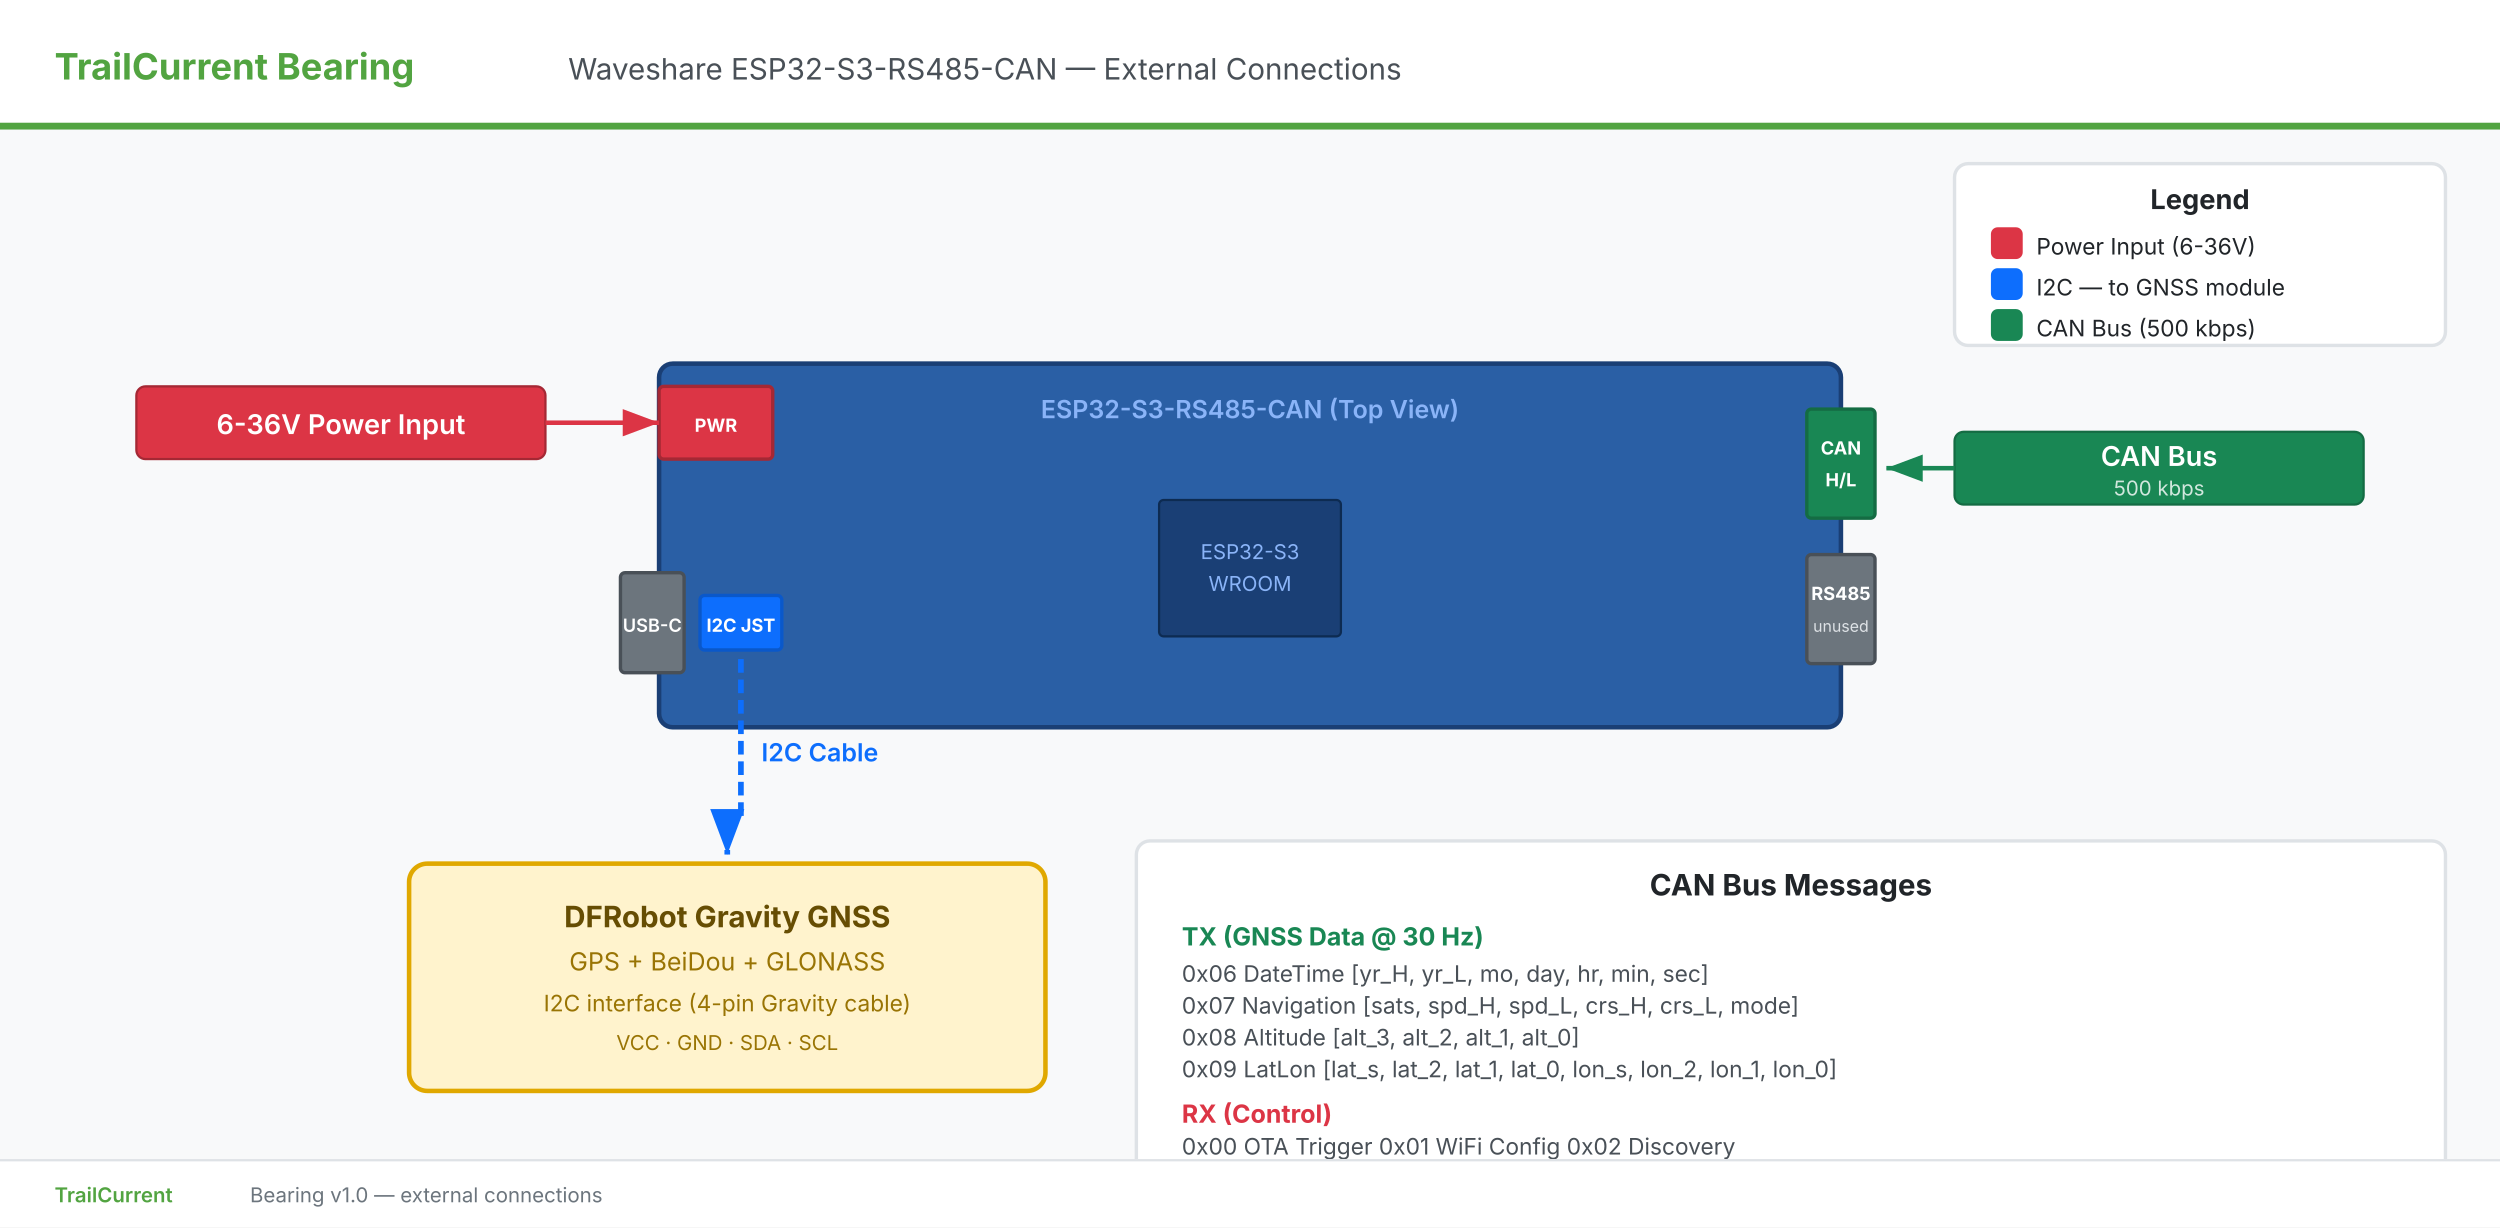
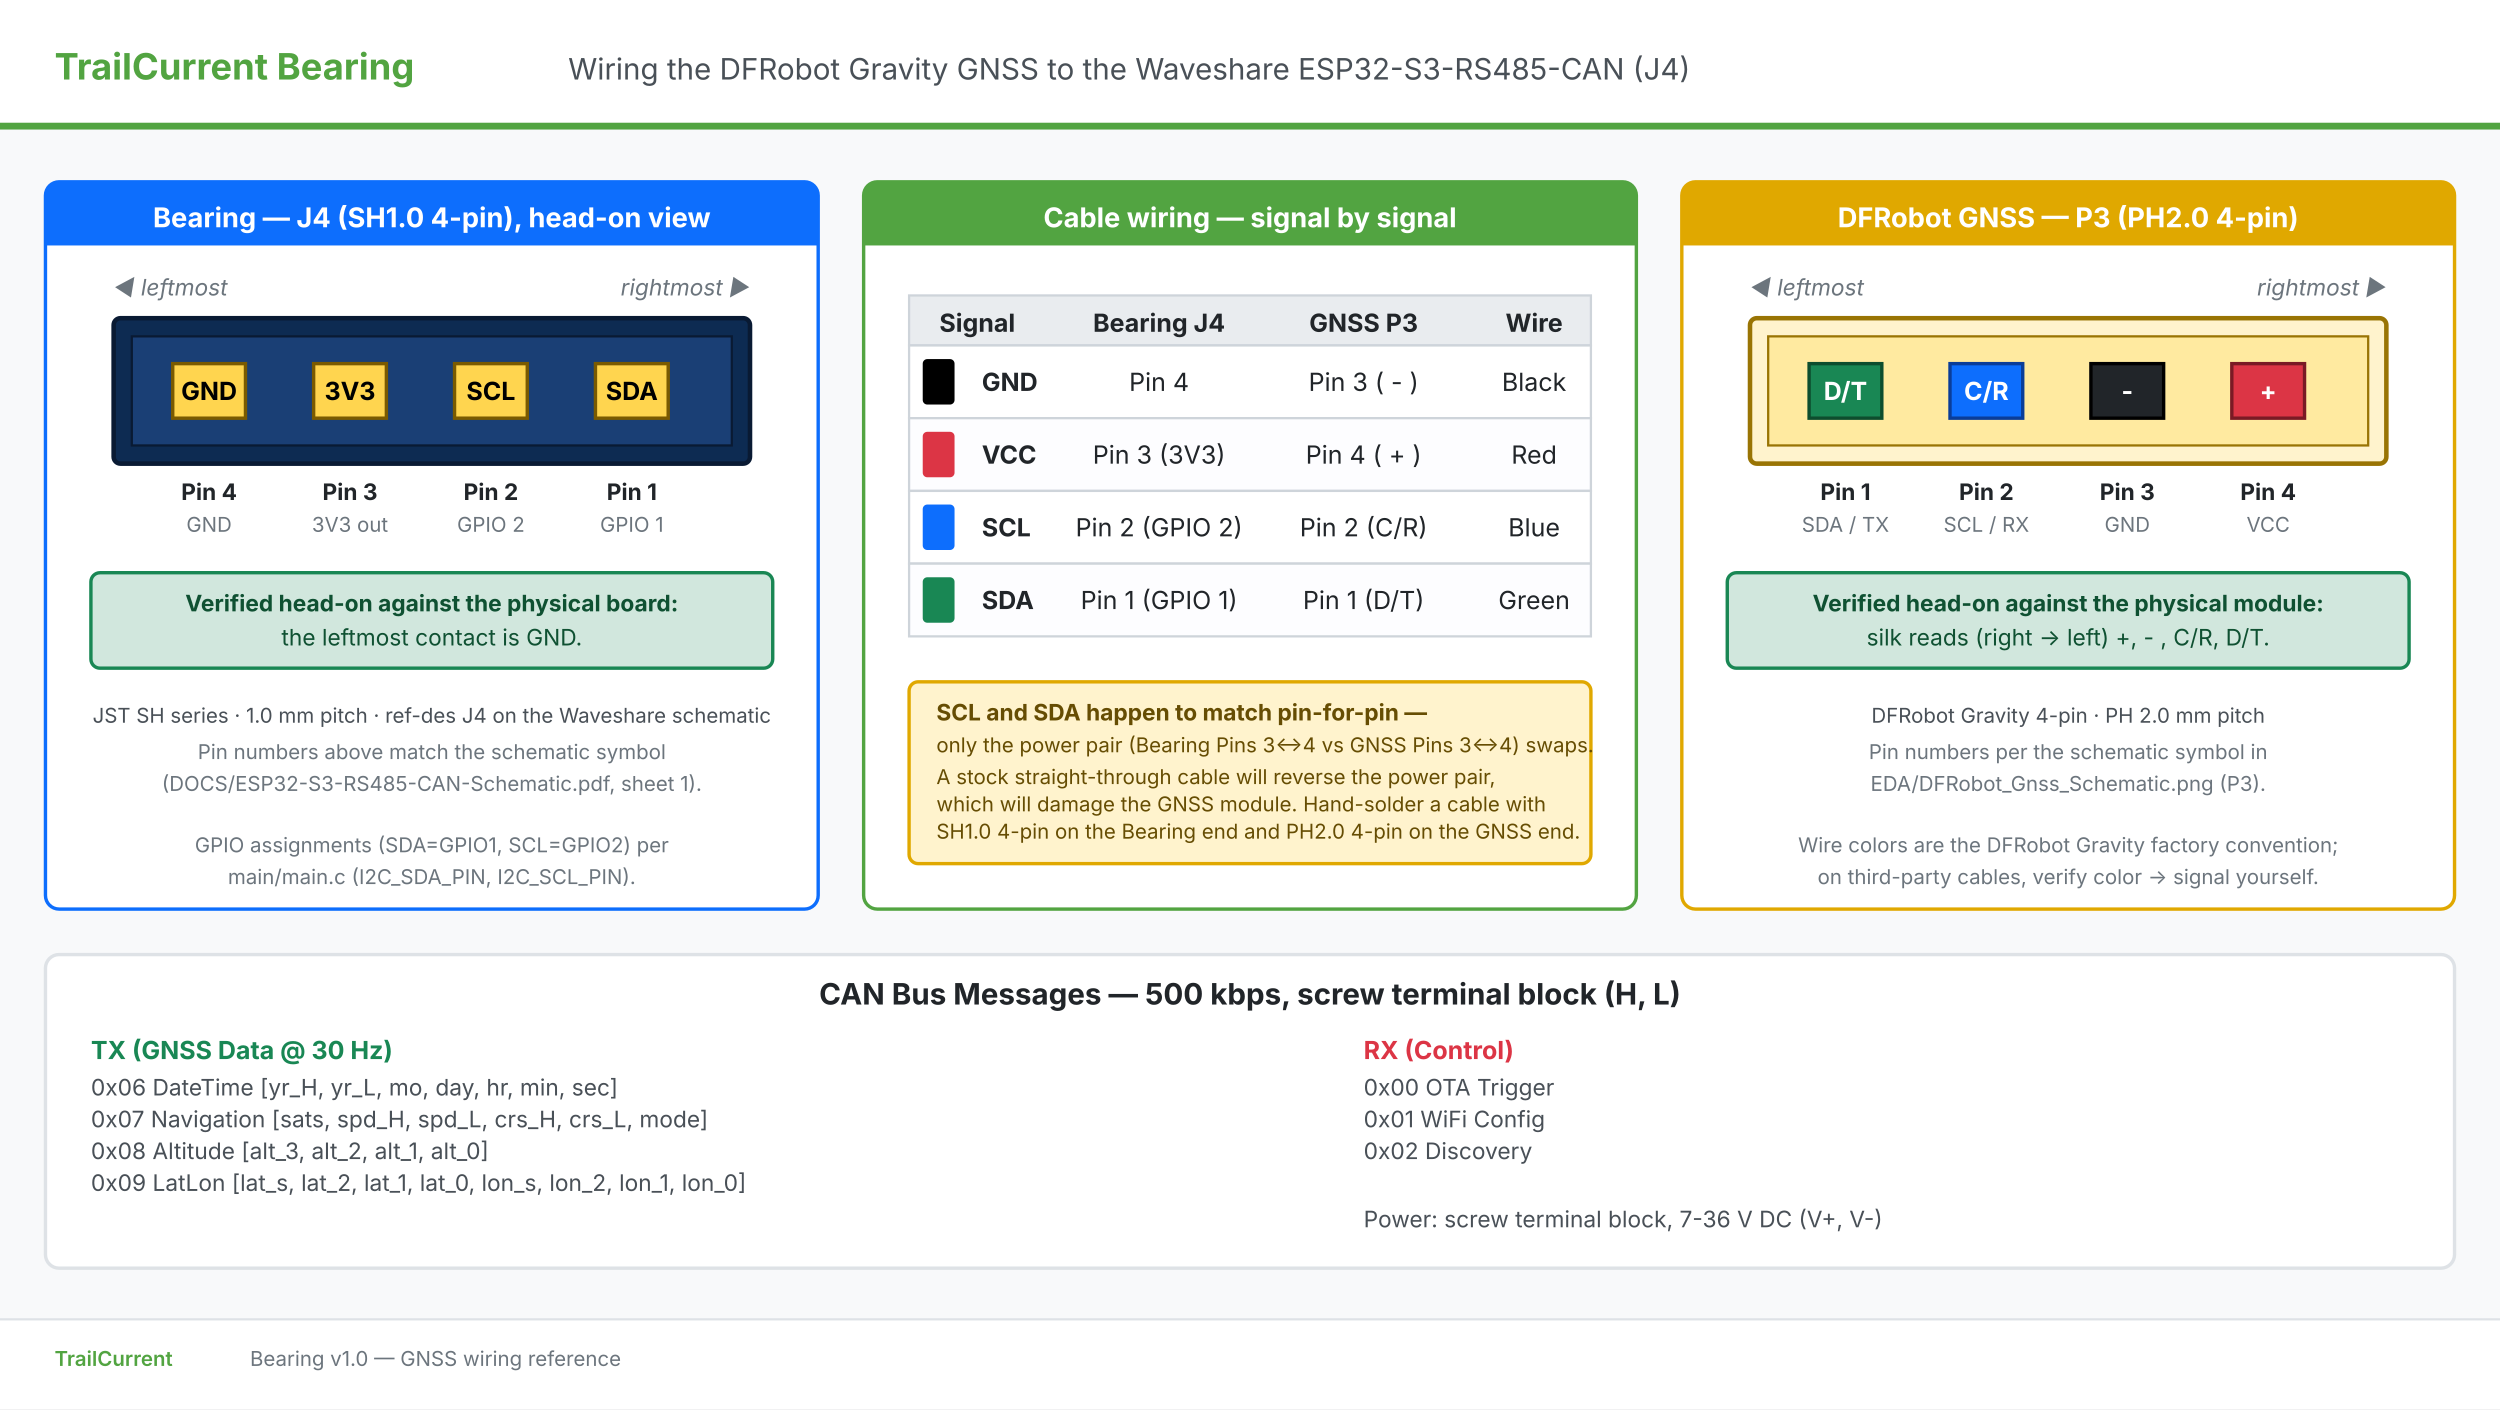
- <svg xmlns="http://www.w3.org/2000/svg" viewBox="0 0 1100 540" font-family="Inter, Helvetica, Arial, sans-serif">
-   <defs>
-     <marker id="arr-i2c" markerWidth="8" markerHeight="6" refX="8" refY="3" orient="auto">
-       <path d="M0,0 L8,3 L0,6 Z" fill="#0d6efd" />
-     </marker>
-     <marker id="arr-can" markerWidth="8" markerHeight="6" refX="8" refY="3" orient="auto">
-       <path d="M0,0 L8,3 L0,6 Z" fill="#198754" />
-     </marker>
-     <marker id="arr-pwr" markerWidth="8" markerHeight="6" refX="8" refY="3" orient="auto">
-       <path d="M0,0 L8,3 L0,6 Z" fill="#dc3545" />
-     </marker>
-   </defs>
-   <rect width="1100" height="540" fill="#f8f9fa" />
+ <svg xmlns="http://www.w3.org/2000/svg" viewBox="0 0 1100 620" font-family="Inter, Helvetica, Arial, sans-serif">
+   <rect width="1100" height="620" fill="#f8f9fa" />
  <rect width="1100" height="54" fill="#ffffff" />
  <rect y="54" width="1100" height="3" fill="#52a441" />
  <text x="24" y="35" font-size="16" font-weight="700" fill="#52a441">TrailCurrent Bearing</text>
-   <text x="250" y="35" font-size="13" fill="#495057">Waveshare ESP32-S3-RS485-CAN — External Connections</text>
-   <rect x="290" y="160" width="520" height="160" fill="#2a5fa5" stroke="#1a3f75" stroke-width="2" rx="6" />
-   <text x="550" y="184" text-anchor="middle" font-size="11" fill="#8ab4f8" font-weight="600">ESP32-S3-RS485-CAN (Top View)</text>
-   <rect x="290" y="170" width="50" height="32" fill="#dc3545" stroke="#a52834" stroke-width="1.5" rx="2" />
-   <text x="315" y="190" text-anchor="middle" font-size="8" fill="#fff" font-weight="700">PWR</text>
-   <rect x="273" y="252" width="28" height="44" fill="#6c757d" stroke="#495057" stroke-width="1.5" rx="2" />
-   <text x="287" y="278" text-anchor="middle" font-size="8" fill="#fff" font-weight="600">USB-C</text>
-   <rect x="308" y="262" width="36" height="24" fill="#0d6efd" stroke="#0a58ca" stroke-width="1.5" rx="2" />
-   <text x="326" y="278" text-anchor="middle" font-size="8" fill="#fff" font-weight="700">I2C JST</text>
-   <rect x="510" y="220" width="80" height="60" fill="#1a3f75" stroke="#0d2b52" stroke-width="1" rx="2" />
-   <text x="550" y="246" text-anchor="middle" font-size="9" fill="#8ab4f8">ESP32-S3</text>
-   <text x="550" y="260" text-anchor="middle" font-size="9" fill="#8ab4f8">WROOM</text>
-   <rect x="795" y="180" width="30" height="48" fill="#198754" stroke="#146c43" stroke-width="1.5" rx="2" />
-   <text x="810" y="200" text-anchor="middle" font-size="8" fill="#fff" font-weight="700">CAN</text>
-   <text x="810" y="214" text-anchor="middle" font-size="8" fill="#fff" font-weight="700">H/L</text>
-   <rect x="795" y="244" width="30" height="48" fill="#6c757d" stroke="#495057" stroke-width="1.5" rx="2" />
-   <text x="810" y="264" text-anchor="middle" font-size="8" fill="#fff" font-weight="700">RS485</text>
-   <text x="810" y="278" text-anchor="middle" font-size="7" fill="#dee2e6">unused</text>
-   <rect x="60" y="170" width="180" height="32" fill="#dc3545" stroke="#a52834" stroke-width="1" rx="4" />
-   <text x="150" y="191" text-anchor="middle" font-size="12" font-weight="600" fill="#fff">6-36V Power Input</text>
-   <polyline points="240,186 290,186" fill="none" stroke="#dc3545" stroke-width="2" marker-end="url(#arr-pwr)" />
-   <rect x="860" y="190" width="180" height="32" fill="#198754" stroke="#146c43" stroke-width="1" rx="4" />
-   <text x="950" y="205" text-anchor="middle" font-size="12" font-weight="600" fill="#fff">CAN Bus</text>
-   <text x="950" y="218" text-anchor="middle" font-size="9" fill="#d1e7dd">500 kbps</text>
-   <polyline points="860,206 830,206" fill="none" stroke="#198754" stroke-width="2" marker-end="url(#arr-can)" />
-   <rect x="180" y="380" width="280" height="100" fill="#fff3cd" stroke="#e0a800" stroke-width="2" rx="8" />
-   <text x="320" y="408" text-anchor="middle" font-size="13" font-weight="700" fill="#664d03">DFRobot Gravity GNSS</text>
-   <text x="320" y="427" text-anchor="middle" font-size="11" fill="#997404">GPS + BeiDou + GLONASS</text>
-   <text x="320" y="445" text-anchor="middle" font-size="10" fill="#997404">I2C interface (4-pin Gravity cable)</text>
-   <text x="320" y="462" text-anchor="middle" font-size="9" fill="#997404">VCC · GND · SDA · SCL</text>
-   <polyline points="326,290 326,360 320,360 320,376" fill="none" stroke="#0d6efd" stroke-width="2.5" stroke-dasharray="6,3" marker-end="url(#arr-i2c)" />
-   <text x="335" y="335" font-size="11" fill="#0d6efd" font-weight="600">I2C Cable</text>
-   <rect x="500" y="370" width="576" height="148" fill="#ffffff" stroke="#dee2e6" stroke-width="1.5" rx="6" />
-   <text x="788" y="394" text-anchor="middle" font-size="13" font-weight="700" fill="#212529">CAN Bus Messages</text>
-   <text x="520" y="416" font-size="11" fill="#198754" font-weight="700">TX (GNSS Data @ 30 Hz)</text>
-   <text x="520" y="432" font-size="10" fill="#495057">0x06  DateTime  [yr_H, yr_L, mo, day, hr, min, sec]</text>
-   <text x="520" y="446" font-size="10" fill="#495057">0x07  Navigation  [sats, spd_H, spd_L, crs_H, crs_L, mode]</text>
-   <text x="520" y="460" font-size="10" fill="#495057">0x08  Altitude  [alt_3, alt_2, alt_1, alt_0]</text>
-   <text x="520" y="474" font-size="10" fill="#495057">0x09  LatLon  [lat_s, lat_2, lat_1, lat_0, lon_s, lon_2, lon_1, lon_0]</text>
-   <text x="520" y="494" font-size="11" fill="#dc3545" font-weight="700">RX (Control)</text>
-   <text x="520" y="508" font-size="10" fill="#495057">0x00  OTA Trigger     0x01  WiFi Config     0x02  Discovery</text>
-   <rect x="860" y="72" width="216" height="80" fill="#ffffff" stroke="#dee2e6" stroke-width="1.5" rx="6" />
-   <text x="968" y="92" text-anchor="middle" font-size="12" font-weight="700" fill="#212529">Legend</text>
-   <rect x="876" y="100" width="14" height="14" fill="#dc3545" rx="3" />
-   <text x="896" y="112" font-size="10" fill="#212529">Power Input (6-36V)</text>
-   <rect x="876" y="118" width="14" height="14" fill="#0d6efd" rx="3" />
-   <text x="896" y="130" font-size="10" fill="#212529">I2C — to GNSS module</text>
-   <rect x="876" y="136" width="14" height="14" fill="#198754" rx="3" />
-   <text x="896" y="148" font-size="10" fill="#212529">CAN Bus (500 kbps)</text>
-   <rect y="510" width="1100" height="30" fill="#ffffff" />
-   <rect y="510" width="1100" height="1" fill="#dee2e6" />
-   <text x="24" y="529" font-size="9" fill="#52a441" font-weight="600">TrailCurrent</text>
-   <text x="110" y="529" font-size="9" fill="#6c757d">Bearing v1.0 — external connections</text>
+   <text x="250" y="35" font-size="13" fill="#495057">Wiring the DFRobot Gravity GNSS to the Waveshare ESP32-S3-RS485-CAN (J4)</text>
+   <rect x="20" y="80" width="340" height="320" fill="#ffffff" stroke="#0d6efd" stroke-width="1.5" rx="6" />
+   <path d="M20,86 Q20,80 26,80 L354,80 Q360,80 360,86 L360,108 L20,108 Z" fill="#0d6efd" />
+   <text x="190" y="100" text-anchor="middle" font-size="12" fill="#ffffff" font-weight="700">Bearing — J4 (SH1.0 4-pin), head-on view</text>
+   <rect x="50" y="140" width="280" height="64" fill="#0d2b52" stroke="#091a33" stroke-width="2" rx="3" />
+   <rect x="58" y="148" width="264" height="48" fill="#1a3f75" stroke="#091a33" stroke-width="1" />
+   <g>
+     <rect x="76" y="160" width="32" height="24" fill="#ffd54f" stroke="#7a5a00" stroke-width="1.5" />
+     <rect x="138" y="160" width="32" height="24" fill="#ffd54f" stroke="#7a5a00" stroke-width="1.5" />
+     <rect x="200" y="160" width="32" height="24" fill="#ffd54f" stroke="#7a5a00" stroke-width="1.5" />
+     <rect x="262" y="160" width="32" height="24" fill="#ffd54f" stroke="#7a5a00" stroke-width="1.5" />
+   </g>
+   <g font-size="11" font-weight="700" text-anchor="middle" fill="#000">
+     <text x="92" y="176">GND</text>
+     <text x="154" y="176">3V3</text>
+     <text x="216" y="176">SCL</text>
+     <text x="278" y="176">SDA</text>
+   </g>
+   <g font-size="10" text-anchor="middle">
+     <text x="92" y="220" fill="#212529" font-weight="700">Pin 4</text>
+     <text x="154" y="220" fill="#212529" font-weight="700">Pin 3</text>
+     <text x="216" y="220" fill="#212529" font-weight="700">Pin 2</text>
+     <text x="278" y="220" fill="#212529" font-weight="700">Pin 1</text>
+     <text x="92" y="234" fill="#6c757d" font-size="9">GND</text>
+     <text x="154" y="234" fill="#6c757d" font-size="9">3V3 out</text>
+     <text x="216" y="234" fill="#6c757d" font-size="9">GPIO 2</text>
+     <text x="278" y="234" fill="#6c757d" font-size="9">GPIO 1</text>
+   </g>
+   <text x="50" y="130" font-size="10" fill="#6c757d" font-style="italic">◀ leftmost</text>
+   <text x="330" y="130" font-size="10" fill="#6c757d" font-style="italic" text-anchor="end">rightmost ▶</text>
+   <rect x="40" y="252" width="300" height="42" fill="#d1e7dd" stroke="#198754" stroke-width="1.5" rx="4" />
+   <text x="190" y="269" text-anchor="middle" font-size="10" font-weight="700" fill="#0f5132">Verified head-on against the physical board:</text>
+   <text x="190" y="284" text-anchor="middle" font-size="10" fill="#0f5132">the leftmost contact is GND.</text>
+   <text x="190" y="318" text-anchor="middle" font-size="9" fill="#495057">JST SH series · 1.0 mm pitch · ref-des J4 on the Waveshare schematic</text>
+   <text x="190" y="334" text-anchor="middle" font-size="9" fill="#6c757d">Pin numbers above match the schematic symbol</text>
+   <text x="190" y="348" text-anchor="middle" font-size="9" fill="#6c757d">(DOCS/ESP32-S3-RS485-CAN-Schematic.pdf, sheet 1).</text>
+   <text x="190" y="375" text-anchor="middle" font-size="9" fill="#6c757d">GPIO assignments (SDA=GPIO1, SCL=GPIO2) per</text>
+   <text x="190" y="389" text-anchor="middle" font-size="9" fill="#6c757d">main/main.c (I2C_SDA_PIN, I2C_SCL_PIN).</text>
+   <rect x="380" y="80" width="340" height="320" fill="#ffffff" stroke="#52a441" stroke-width="1.5" rx="6" />
+   <path d="M380,86 Q380,80 386,80 L714,80 Q720,80 720,86 L720,108 L380,108 Z" fill="#52a441" />
+   <text x="550" y="100" text-anchor="middle" font-size="12" fill="#ffffff" font-weight="700">Cable wiring — signal by signal</text>
+   <rect x="400" y="130" width="300" height="22" fill="#e9ecef" stroke="#ced4da" />
+   <text x="430" y="146" font-size="11" font-weight="700" fill="#212529" text-anchor="middle">Signal</text>
+   <text x="510" y="146" font-size="11" font-weight="700" fill="#212529" text-anchor="middle">Bearing J4</text>
+   <text x="600" y="146" font-size="11" font-weight="700" fill="#212529" text-anchor="middle">GNSS P3</text>
+   <text x="675" y="146" font-size="11" font-weight="700" fill="#212529" text-anchor="middle">Wire</text>
+   <rect x="400" y="152" width="300" height="32" fill="#ffffff" stroke="#ced4da" />
+   <rect x="406" y="158" width="14" height="20" fill="#000000" rx="2" />
+   <text x="432" y="172" text-anchor="start" font-size="11" font-weight="700" fill="#212529">GND</text>
+   <text x="510" y="172" text-anchor="middle" font-size="11" fill="#212529">Pin 4</text>
+   <text x="600" y="172" text-anchor="middle" font-size="11" fill="#212529">Pin 3  ( - )</text>
+   <text x="675" y="172" text-anchor="middle" font-size="11" fill="#212529">Black</text>
+   <rect x="400" y="184" width="300" height="32" fill="#fdfdff" stroke="#ced4da" />
+   <rect x="406" y="190" width="14" height="20" fill="#dc3545" rx="2" />
+   <text x="432" y="204" text-anchor="start" font-size="11" font-weight="700" fill="#212529">VCC</text>
+   <text x="510" y="204" text-anchor="middle" font-size="11" fill="#212529">Pin 3  (3V3)</text>
+   <text x="600" y="204" text-anchor="middle" font-size="11" fill="#212529">Pin 4  ( + )</text>
+   <text x="675" y="204" text-anchor="middle" font-size="11" fill="#212529">Red</text>
+   <rect x="400" y="216" width="300" height="32" fill="#ffffff" stroke="#ced4da" />
+   <rect x="406" y="222" width="14" height="20" fill="#0d6efd" rx="2" />
+   <text x="432" y="236" text-anchor="start" font-size="11" font-weight="700" fill="#212529">SCL</text>
+   <text x="510" y="236" text-anchor="middle" font-size="11" fill="#212529">Pin 2  (GPIO 2)</text>
+   <text x="600" y="236" text-anchor="middle" font-size="11" fill="#212529">Pin 2  (C/R)</text>
+   <text x="675" y="236" text-anchor="middle" font-size="11" fill="#212529">Blue</text>
+   <rect x="400" y="248" width="300" height="32" fill="#fdfdff" stroke="#ced4da" />
+   <rect x="406" y="254" width="14" height="20" fill="#198754" rx="2" />
+   <text x="432" y="268" text-anchor="start" font-size="11" font-weight="700" fill="#212529">SDA</text>
+   <text x="510" y="268" text-anchor="middle" font-size="11" fill="#212529">Pin 1  (GPIO 1)</text>
+   <text x="600" y="268" text-anchor="middle" font-size="11" fill="#212529">Pin 1  (D/T)</text>
+   <text x="675" y="268" text-anchor="middle" font-size="11" fill="#212529">Green</text>
+   <rect x="400" y="300" width="300" height="80" fill="#fff3cd" stroke="#e0a800" stroke-width="1.5" rx="4" />
+   <text x="412" y="317" font-size="10" font-weight="700" fill="#664d03">SCL and SDA happen to match pin-for-pin —</text>
+   <text x="412" y="331" font-size="9" fill="#664d03">only the power pair (Bearing Pins 3↔4 vs GNSS Pins 3↔4) swaps.</text>
+   <text x="412" y="345" font-size="9" fill="#664d03">A stock straight-through cable will reverse the power pair,</text>
+   <text x="412" y="357" font-size="9" fill="#664d03">which will damage the GNSS module. Hand-solder a cable with</text>
+   <text x="412" y="369" font-size="9" fill="#664d03">SH1.0 4-pin on the Bearing end and PH2.0 4-pin on the GNSS end.</text>
+   <rect x="740" y="80" width="340" height="320" fill="#ffffff" stroke="#e0a800" stroke-width="1.5" rx="6" />
+   <path d="M740,86 Q740,80 746,80 L1074,80 Q1080,80 1080,86 L1080,108 L740,108 Z" fill="#e0a800" />
+   <text x="910" y="100" text-anchor="middle" font-size="12" fill="#ffffff" font-weight="700">DFRobot GNSS — P3 (PH2.0 4-pin)</text>
+   <rect x="770" y="140" width="280" height="64" fill="#fff3cd" stroke="#997404" stroke-width="2" rx="3" />
+   <rect x="778" y="148" width="264" height="48" fill="#ffeaa0" stroke="#997404" stroke-width="1" />
+   <g>
+     <rect x="796" y="160" width="32" height="24" fill="#198754" stroke="#0d4d2e" stroke-width="1.5" />
+     <rect x="858" y="160" width="32" height="24" fill="#0d6efd" stroke="#0a3d99" stroke-width="1.5" />
+     <rect x="920" y="160" width="32" height="24" fill="#212529" stroke="#000" stroke-width="1.5" />
+     <rect x="982" y="160" width="32" height="24" fill="#dc3545" stroke="#7a1a25" stroke-width="1.5" />
+   </g>
+   <g font-size="11" font-weight="700" text-anchor="middle" fill="#ffffff">
+     <text x="812" y="176">D/T</text>
+     <text x="874" y="176">C/R</text>
+     <text x="936" y="176">-</text>
+     <text x="998" y="176">+</text>
+   </g>
+   <g font-size="10" text-anchor="middle">
+     <text x="812" y="220" fill="#212529" font-weight="700">Pin 1</text>
+     <text x="874" y="220" fill="#212529" font-weight="700">Pin 2</text>
+     <text x="936" y="220" fill="#212529" font-weight="700">Pin 3</text>
+     <text x="998" y="220" fill="#212529" font-weight="700">Pin 4</text>
+     <text x="812" y="234" fill="#6c757d" font-size="9">SDA / TX</text>
+     <text x="874" y="234" fill="#6c757d" font-size="9">SCL / RX</text>
+     <text x="936" y="234" fill="#6c757d" font-size="9">GND</text>
+     <text x="998" y="234" fill="#6c757d" font-size="9">VCC</text>
+   </g>
+   <text x="770" y="130" font-size="10" fill="#6c757d" font-style="italic">◀ leftmost</text>
+   <text x="1050" y="130" font-size="10" fill="#6c757d" font-style="italic" text-anchor="end">rightmost ▶</text>
+   <rect x="760" y="252" width="300" height="42" fill="#d1e7dd" stroke="#198754" stroke-width="1.5" rx="4" />
+   <text x="910" y="269" text-anchor="middle" font-size="10" font-weight="700" fill="#0f5132">Verified head-on against the physical module:</text>
+   <text x="910" y="284" text-anchor="middle" font-size="10" fill="#0f5132">silk reads (right → left)  +,  - ,  C/R,  D/T.</text>
+   <text x="910" y="318" text-anchor="middle" font-size="9" fill="#495057">DFRobot Gravity 4-pin · PH 2.0 mm pitch</text>
+   <text x="910" y="334" text-anchor="middle" font-size="9" fill="#6c757d">Pin numbers per the schematic symbol in</text>
+   <text x="910" y="348" text-anchor="middle" font-size="9" fill="#6c757d">EDA/DFRobot_Gnss_Schematic.png (P3).</text>
+   <text x="910" y="375" text-anchor="middle" font-size="9" fill="#6c757d">Wire colors are the DFRobot Gravity factory convention;</text>
+   <text x="910" y="389" text-anchor="middle" font-size="9" fill="#6c757d">on third-party cables, verify color → signal yourself.</text>
+   <rect x="20" y="420" width="1060" height="138" fill="#ffffff" stroke="#dee2e6" stroke-width="1.5" rx="6" />
+   <text x="550" y="442" text-anchor="middle" font-size="13" font-weight="700" fill="#212529">CAN Bus Messages — 500 kbps, screw terminal block (H, L)</text>
+   <text x="40" y="466" font-size="11" fill="#198754" font-weight="700">TX (GNSS Data @ 30 Hz)</text>
+   <text x="40" y="482" font-size="10" fill="#495057">0x06  DateTime  [yr_H, yr_L, mo, day, hr, min, sec]</text>
+   <text x="40" y="496" font-size="10" fill="#495057">0x07  Navigation  [sats, spd_H, spd_L, crs_H, crs_L, mode]</text>
+   <text x="40" y="510" font-size="10" fill="#495057">0x08  Altitude  [alt_3, alt_2, alt_1, alt_0]</text>
+   <text x="40" y="524" font-size="10" fill="#495057">0x09  LatLon  [lat_s, lat_2, lat_1, lat_0, lon_s, lon_2, lon_1, lon_0]</text>
+   <text x="600" y="466" font-size="11" fill="#dc3545" font-weight="700">RX (Control)</text>
+   <text x="600" y="482" font-size="10" fill="#495057">0x00  OTA Trigger</text>
+   <text x="600" y="496" font-size="10" fill="#495057">0x01  WiFi Config</text>
+   <text x="600" y="510" font-size="10" fill="#495057">0x02  Discovery</text>
+   <text x="600" y="540" font-size="10" fill="#495057">Power: screw terminal block, 7-36 V DC (V+, V-)</text>
+   <rect y="580" width="1100" height="40" fill="#ffffff" />
+   <rect y="580" width="1100" height="1" fill="#dee2e6" />
+   <text x="24" y="601" font-size="9" fill="#52a441" font-weight="600">TrailCurrent</text>
+   <text x="110" y="601" font-size="9" fill="#6c757d">Bearing v1.0 — GNSS wiring reference</text>
</svg>
